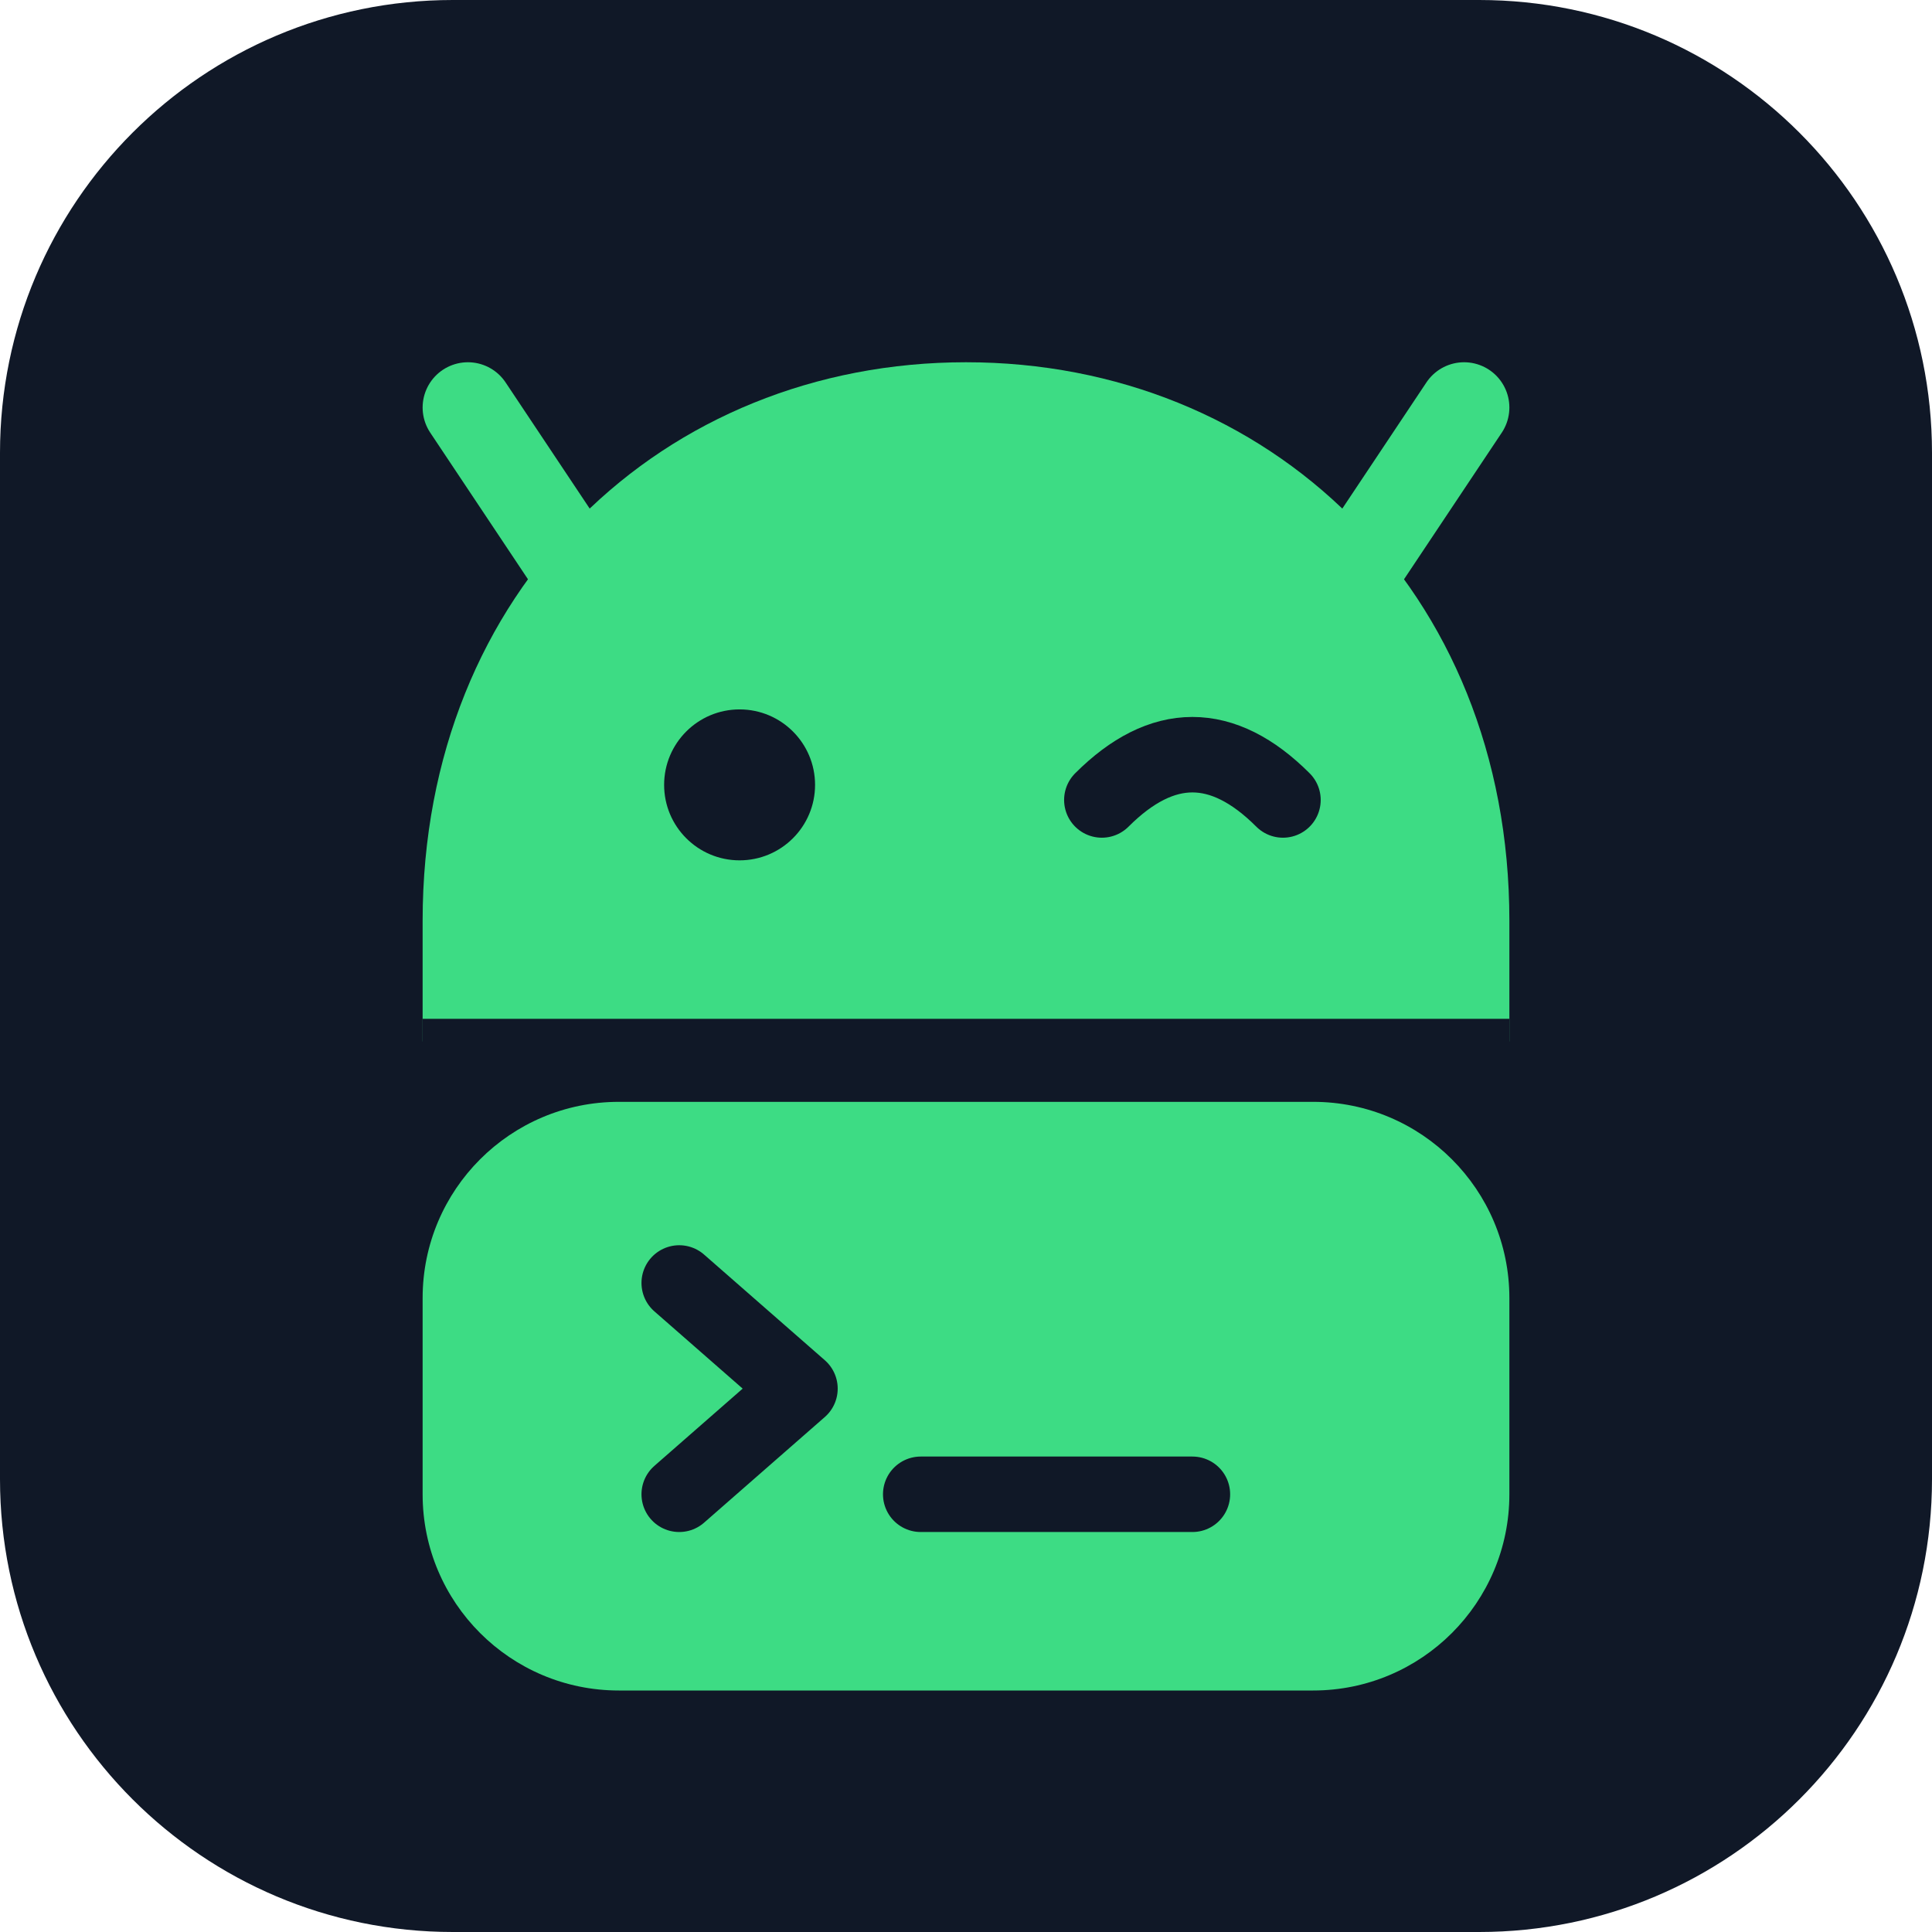
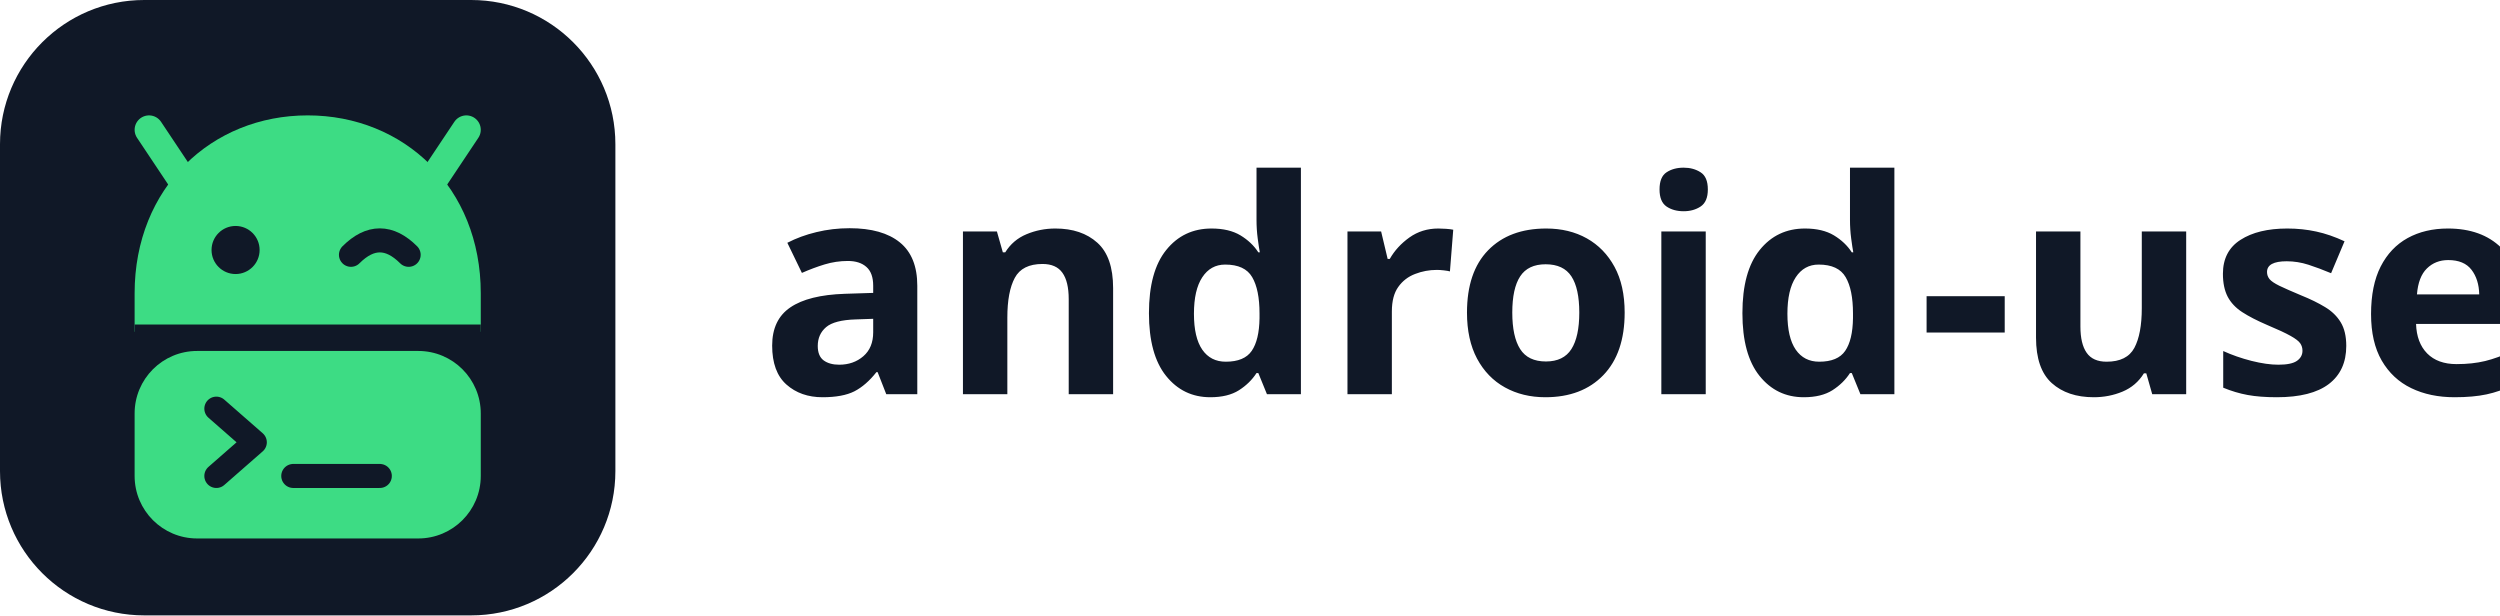
- <svg xmlns="http://www.w3.org/2000/svg" viewBox="0 0 128 128" role="img" aria-labelledby="title desc">
+ <svg xmlns="http://www.w3.org/2000/svg" viewBox="0 0 520 128" role="img" aria-labelledby="title desc">
  <rect width="128" height="128" rx="30" fill="#101827" />
  <path d="M39 39 31 27M89 39l8-12" stroke="#3DDC84" stroke-width="6" stroke-linecap="round" />
  <path d="M28 61c0-22 16-37 36-37s36 15 36 37v8H28z" fill="#3DDC84" />
  <rect x="28" y="73" width="72" height="39" rx="13" fill="#3DDC84" />
  <circle cx="49" cy="52" r="5" fill="#101827" />
  <path d="M73 53c4-4 8-4 12 0" fill="none" stroke="#101827" stroke-width="5" stroke-linecap="round" />
  <path d="m45 85 8 7-8 7M61 99h18" fill="none" stroke="#101827" stroke-width="5" stroke-linecap="round" stroke-linejoin="round" />
  <path d="M28 70h72" stroke="#101827" stroke-width="5" />
+   <text x="158" y="82" fill="#101827" font-family="system-ui,Segoe UI,sans-serif" font-size="62" font-weight="760">android-use</text>
</svg>
